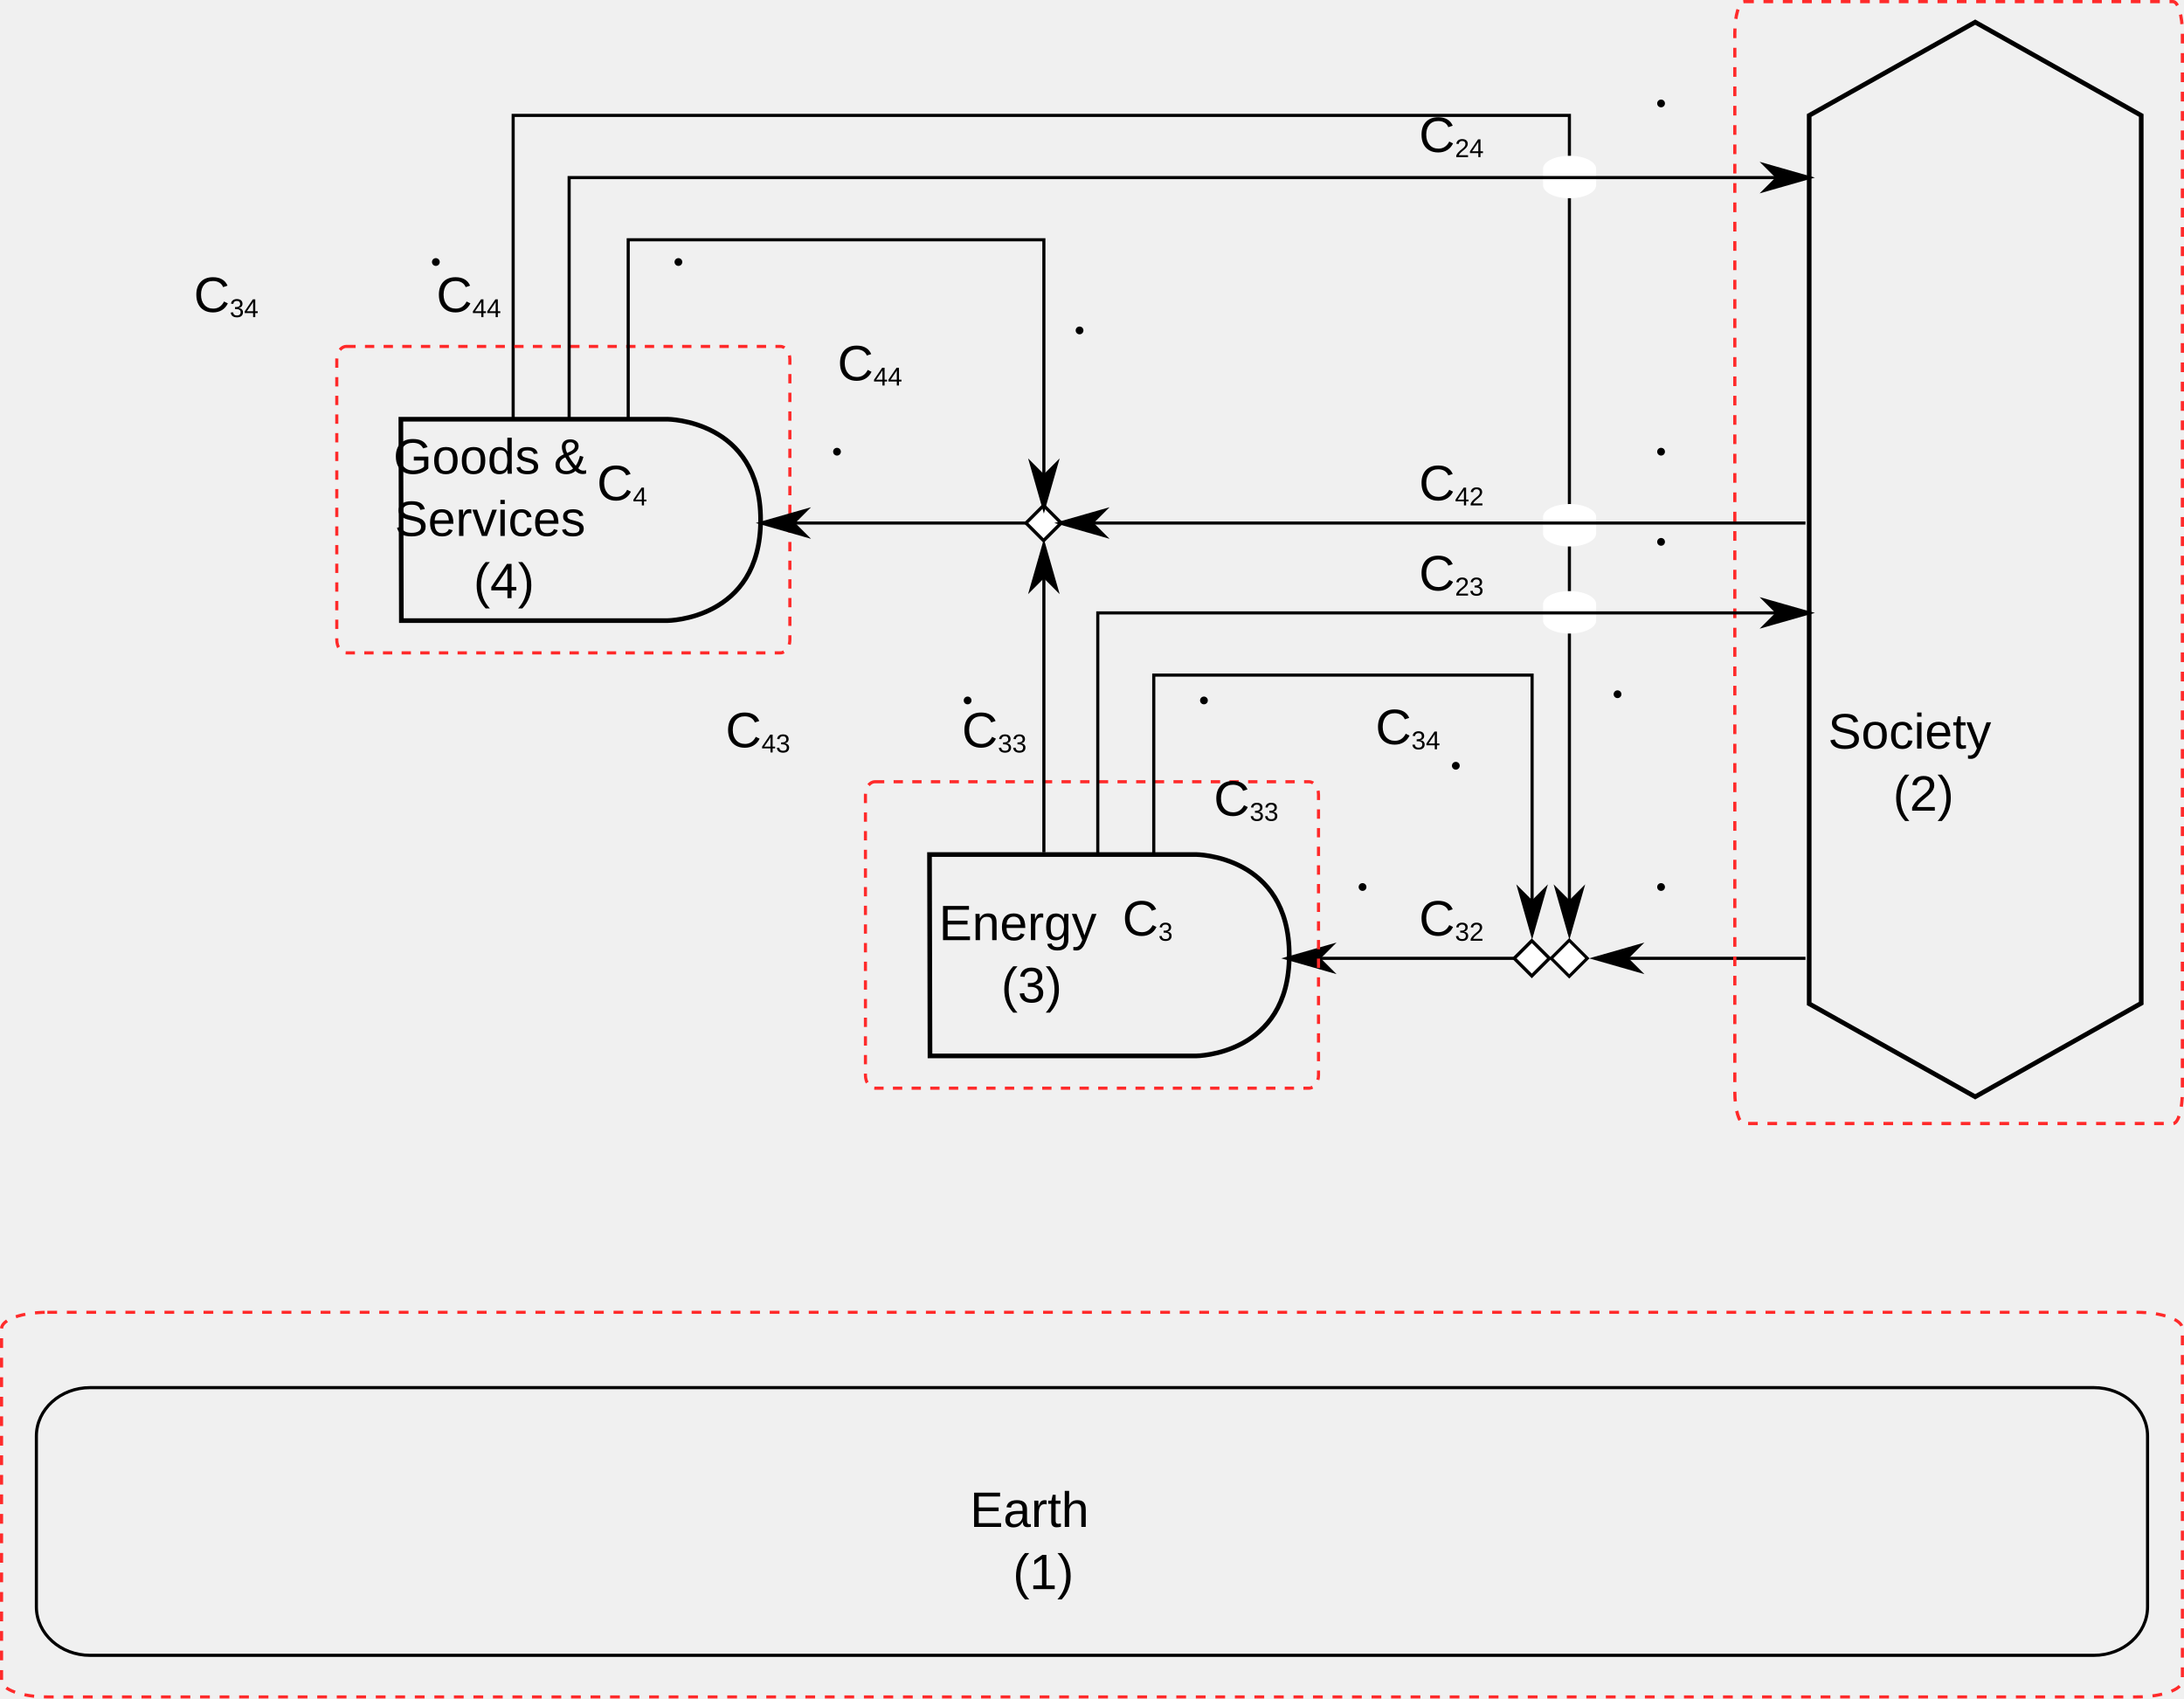
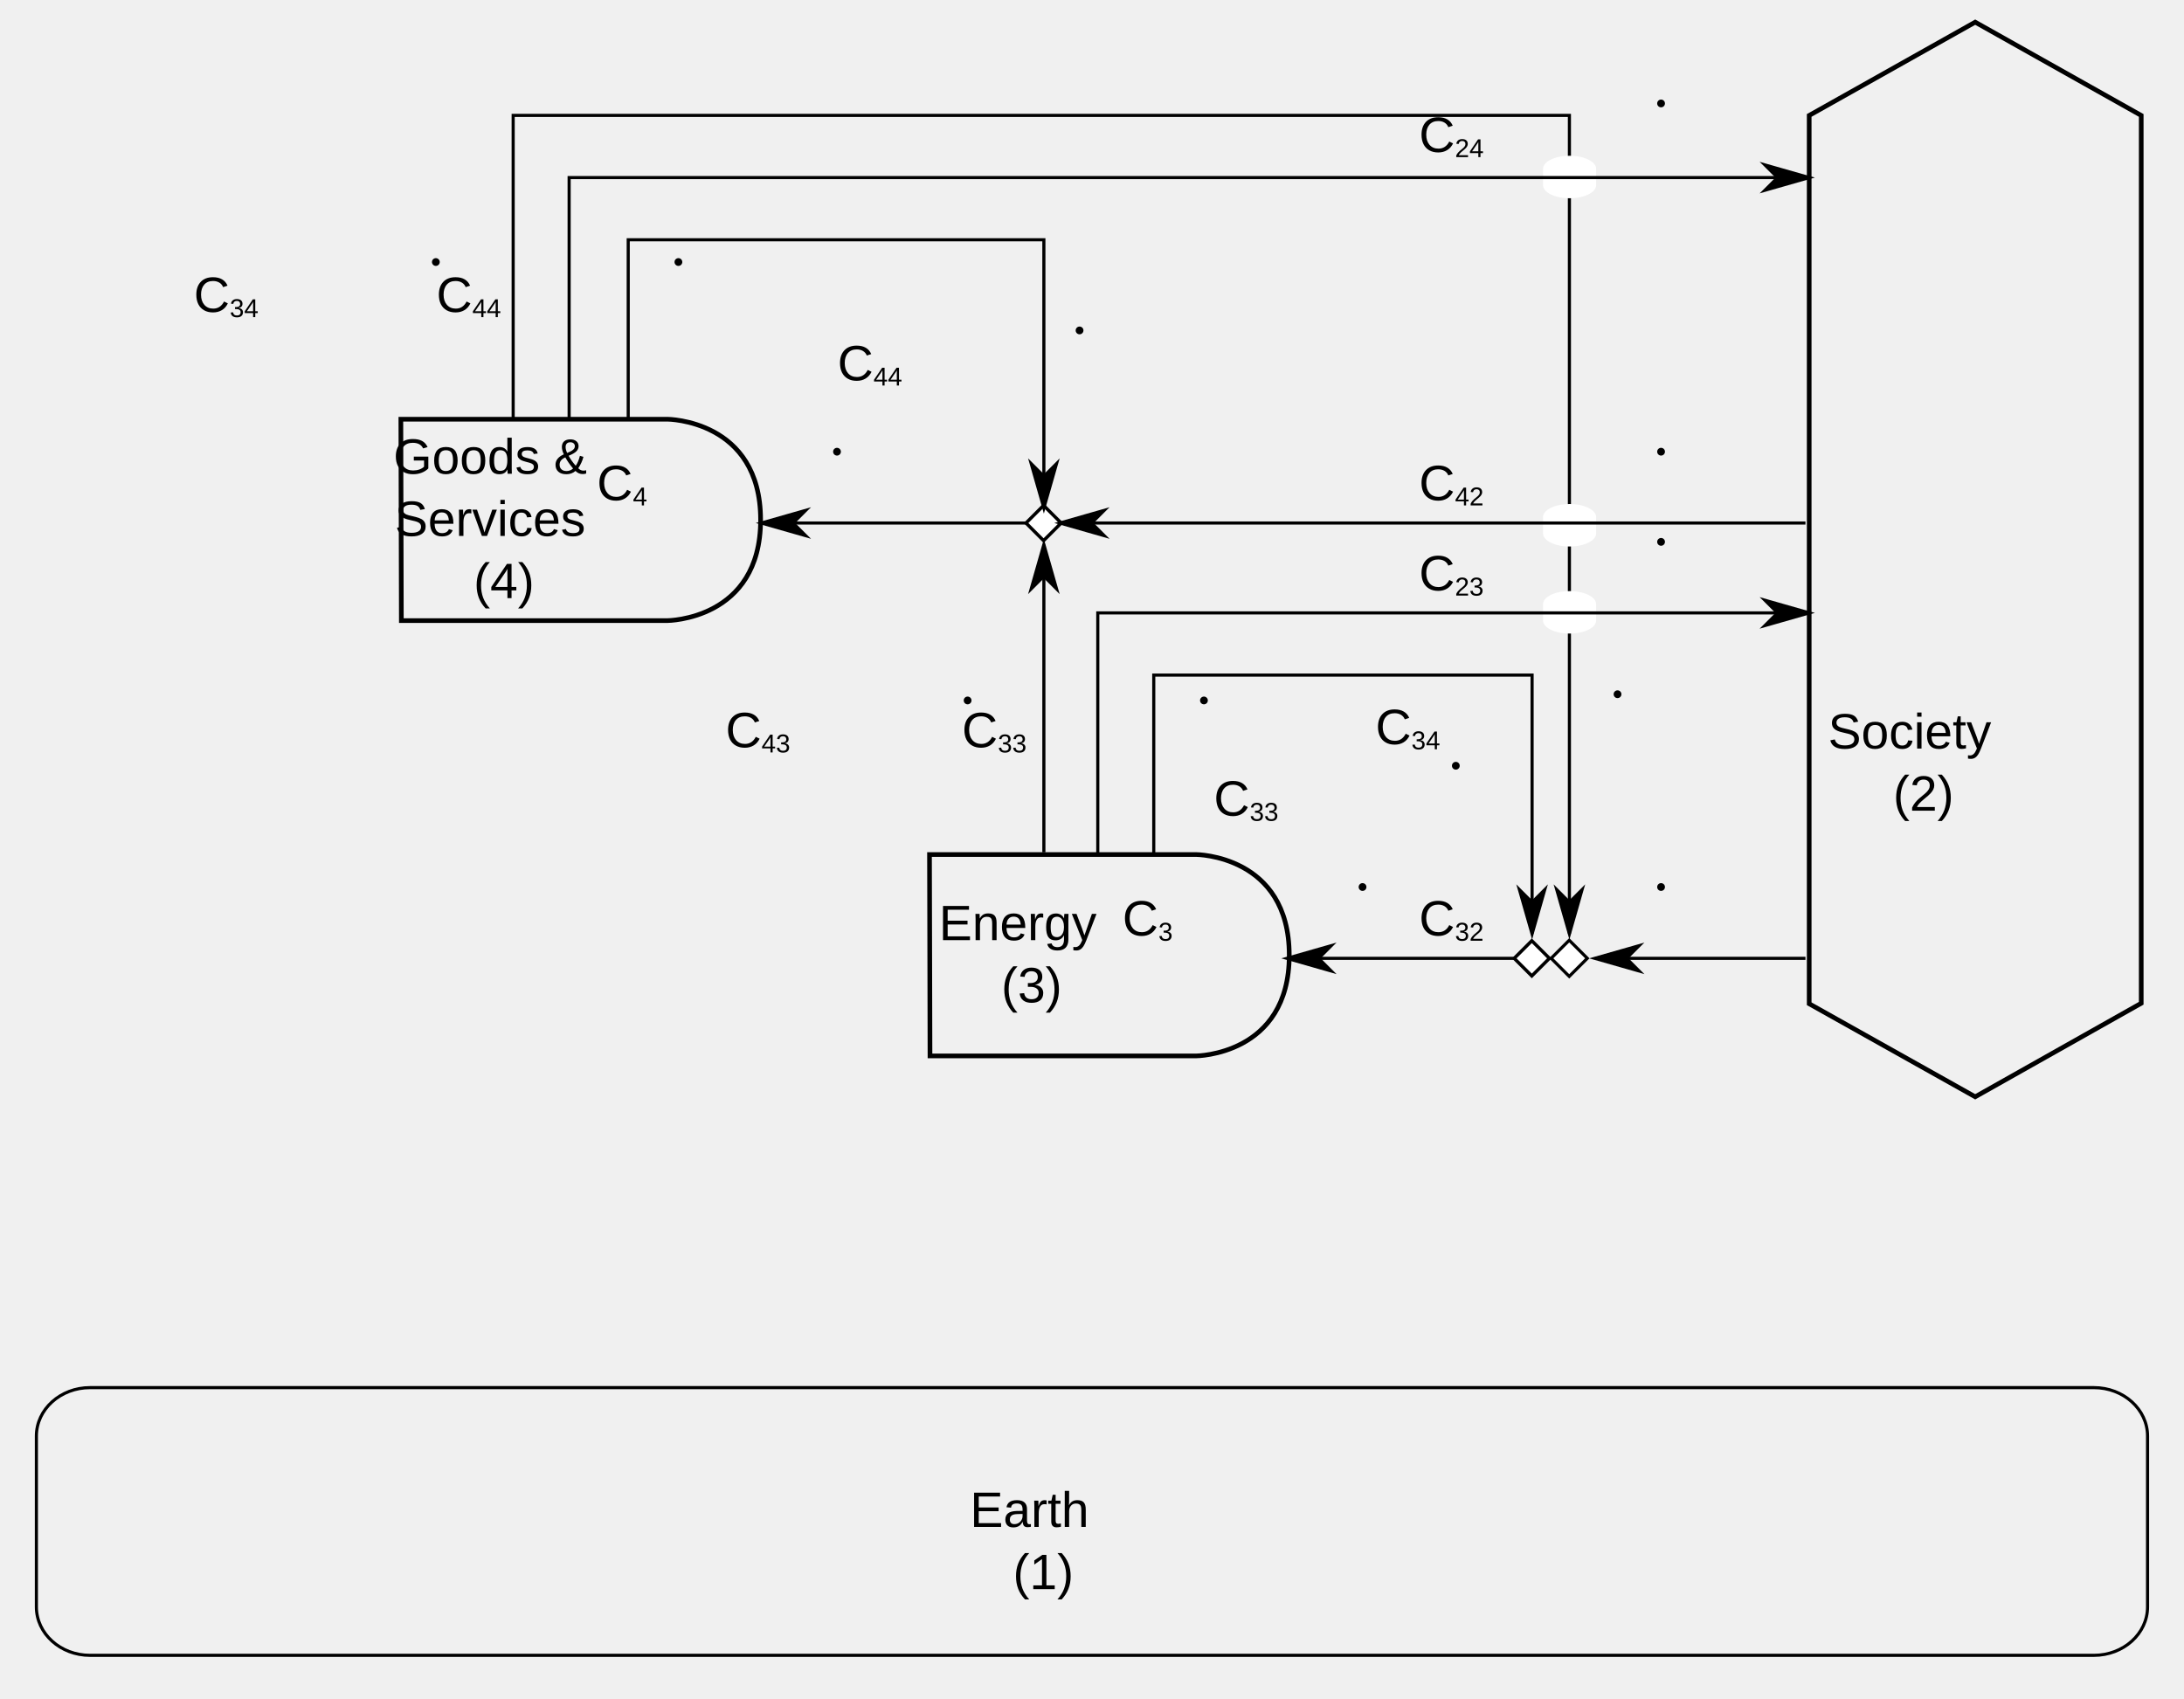
<svg xmlns="http://www.w3.org/2000/svg" version="1.1" width="1404.65" height="1092.478" id="svg2" xml:space="preserve">
  <defs id="defs6">
    <marker orient="auto" refY="0" refX="0" id="Arrow1Lstart" style="overflow:visible">
      <path id="path4143" d="M 0,0 5,-5 -12.5,0 5,5 0,0 z" style="fill-rule:evenodd;stroke:#000000;stroke-width:1pt;marker-start:none" transform="matrix(0.8,0,0,0.8,10,0)" />
    </marker>
    <marker orient="auto" refY="0" refX="0" id="Arrow1Lend" style="overflow:visible">
      <path id="path4132" d="M 0,0 5,-5 -12.5,0 5,5 0,0 z" style="fill-rule:evenodd;stroke:#000000;stroke-width:1pt;marker-start:none" transform="matrix(-0.8,0,0,-0.8,-10,0)" />
    </marker>
    <marker style="overflow:visible" id="InfiniteLineStart" refX="0" refY="0" orient="auto">
      <g id="g4065" transform="translate(-13,0)">
        <circle d="M 3.8,0 C 3.8,0.442 3.442,0.8 3,0.8 2.558,0.8 2.2,0.442 2.2,0 c 0,-0.442 0.358,-0.8 0.8,-0.8 0.442,0 0.8,0.358 0.8,0.8 z" id="circle4067" r="0.8" cy="0" cx="3" />
        <circle d="M 7.3,0 C 7.3,0.442 6.942,0.8 6.5,0.8 6.058,0.8 5.7,0.442 5.7,0 c 0,-0.442 0.358,-0.8 0.8,-0.8 0.442,0 0.8,0.358 0.8,0.8 z" id="circle4069" r="0.8" cy="0" cx="6.5" />
        <circle d="M 10.8,0 C 10.8,0.442 10.442,0.8 10,0.8 9.558,0.8 9.2,0.442 9.2,0 c 0,-0.442 0.358,-0.8 0.8,-0.8 0.442,0 0.8,0.358 0.8,0.8 z" id="circle4071" r="0.8" cy="0" cx="10" />
      </g>
    </marker>
    <marker orient="auto" refY="0" refX="0" id="InfiniteLineStart-3" style="overflow:visible">
      <g transform="translate(-13,0)" id="g4065-9">
        <circle cx="3" cy="0" r="0.8" id="circle4067-9" d="M 3.8,0 C 3.8,0.442 3.442,0.8 3,0.8 2.558,0.8 2.2,0.442 2.2,0 c 0,-0.442 0.358,-0.8 0.8,-0.8 0.442,0 0.8,0.358 0.8,0.8 z" />
        <circle cx="6.5" cy="0" r="0.8" id="circle4069-7" d="M 7.3,0 C 7.3,0.442 6.942,0.8 6.5,0.8 6.058,0.8 5.7,0.442 5.7,0 c 0,-0.442 0.358,-0.8 0.8,-0.8 0.442,0 0.8,0.358 0.8,0.8 z" />
        <circle cx="10" cy="0" r="0.8" id="circle4071-0" d="M 10.8,0 C 10.8,0.442 10.442,0.8 10,0.8 9.558,0.8 9.2,0.442 9.2,0 c 0,-0.442 0.358,-0.8 0.8,-0.8 0.442,0 0.8,0.358 0.8,0.8 z" />
      </g>
    </marker>
    <marker style="overflow:visible" id="Arrow1Lend-0" refX="0" refY="0" orient="auto">
      <path transform="matrix(-0.8,0,0,-0.8,-10,0)" style="fill-rule:evenodd;stroke:#000000;stroke-width:1pt;marker-start:none" d="M 0,0 5,-5 -12.5,0 5,5 0,0 z" id="path4132-2" />
    </marker>
    <marker style="overflow:visible" id="Arrow1Lstart-7" refX="0" refY="0" orient="auto">
      <path transform="matrix(0.8,0,0,0.8,10,0)" style="fill-rule:evenodd;stroke:#000000;stroke-width:1pt;marker-start:none" d="M 0,0 5,-5 -12.5,0 5,5 0,0 z" id="path4143-9" />
    </marker>
    <marker style="overflow:visible" id="EmptyDiamondL" refX="0" refY="0" orient="auto">
      <path transform="scale(0.8,0.8)" style="fill:#ffffff;fill-rule:evenodd;stroke:#000000;stroke-width:1pt;marker-start:none" d="M 0,-7.071 -7.071,0 0,7.071 7.071,0 0,-7.071 z" id="path4169" />
    </marker>
    <marker orient="auto" refY="0" refX="0" id="InfiniteLineStart-0" style="overflow:visible">
      <g transform="translate(-13,0)" id="g4065-5">
        <circle cx="3" cy="0" r="0.8" id="circle4067-6" d="M 3.8,0 C 3.8,0.442 3.442,0.8 3,0.8 2.558,0.8 2.2,0.442 2.2,0 c 0,-0.442 0.358,-0.8 0.8,-0.8 0.442,0 0.8,0.358 0.8,0.8 z" />
        <circle cx="6.5" cy="0" r="0.8" id="circle4069-78" d="M 7.3,0 C 7.3,0.442 6.942,0.8 6.5,0.8 6.058,0.8 5.7,0.442 5.7,0 c 0,-0.442 0.358,-0.8 0.8,-0.8 0.442,0 0.8,0.358 0.8,0.8 z" />
        <circle cx="10" cy="0" r="0.8" id="circle4071-06" d="M 10.8,0 C 10.8,0.442 10.442,0.8 10,0.8 9.558,0.8 9.2,0.442 9.2,0 c 0,-0.442 0.358,-0.8 0.8,-0.8 0.442,0 0.8,0.358 0.8,0.8 z" />
      </g>
    </marker>
    <marker style="overflow:visible" id="Arrow1Lend-7" refX="0" refY="0" orient="auto">
      <path transform="matrix(-0.8,0,0,-0.8,-10,0)" style="fill-rule:evenodd;stroke:#000000;stroke-width:1pt;marker-start:none" d="M 0,0 5,-5 -12.5,0 5,5 0,0 z" id="path4132-0" />
    </marker>
    <marker style="overflow:visible" id="Arrow1Lstart-0" refX="0" refY="0" orient="auto">
      <path transform="matrix(0.8,0,0,0.8,10,0)" style="fill-rule:evenodd;stroke:#000000;stroke-width:1pt;marker-start:none" d="M 0,0 5,-5 -12.5,0 5,5 0,0 z" id="path4143-5" />
    </marker>
  </defs>
  <g transform="matrix(1.25,0,0,-1.25,777.0024,590.3609)" id="g10">
    <g id="g12">
      <path d="m 199.157,-20.841 108.194,0" id="path6395" style="fill:none;stroke:#000000;stroke-width:1.6;stroke-linecap:butt;stroke-linejoin:miter;stroke-miterlimit:4;stroke-opacity:1;stroke-dasharray:none;marker-start:url(#Arrow1Lstart-0);marker-end:none" />
      <path id="path3299" d="m 185.895,-8.101 0,421.01 -543.462,0 0,-155.544" style="fill:none;stroke:#000000;stroke-width:1.6;stroke-linecap:butt;stroke-linejoin:miter;stroke-opacity:1;marker-start:url(#Arrow1Lstart-0);marker-end:none" />
      <rect style="fill:#ffffff;fill-opacity:1;stroke:none" id="rect4186" width="27.317" height="21.853" x="172.334" y="-392.129" transform="scale(1,-1)" rx="18.837" ry="6.713" />
      <rect ry="6.713" rx="18.837" transform="scale(1,-1)" y="-168.129" x="172.334" height="21.853" width="27.317" id="rect4184" style="fill:#ffffff;fill-opacity:1;stroke:none" />
      <rect style="fill:none;stroke:#000000;stroke-width:1.6;stroke-linecap:butt;stroke-linejoin:miter;stroke-miterlimit:4;stroke-opacity:1;stroke-dasharray:none;stroke-dashoffset:0" id="rect4109" width="137.754" height="1086.244" x="241.74" y="-483.366" transform="matrix(0,-1,-1,0,0,0)" rx="24.934" ry="27.614" />
      <text transform="scale(1,-1)" id="text4115" y="313.416" x="-59.893" style="font-size:25.6px;font-style:normal;font-variant:normal;font-weight:normal;font-stretch:normal;text-align:center;line-height:125%;letter-spacing:0px;word-spacing:0px;text-anchor:middle;fill:#000000;fill-opacity:1;stroke:none;font-family:Arial;-inkscape-font-specification:Arial" xml:space="preserve">
        <tspan y="313.416" x="-59.893" id="tspan4117">Earth</tspan>
        <tspan y="345.416" x="-59.893" id="tspan4119">(1)</tspan>
      </text>
-       <rect style="fill:none;stroke:#ff2a2a;stroke-width:1.658;stroke-miterlimit:4;stroke-opacity:1;stroke-dasharray:4.974, 4.974;stroke-dashoffset:0" id="rect3037" transform="scale(1,-1)" y="-471.46" x="271.001" ry="16.312" rx="4.804" height="577.302" width="230.288" />
      <text xml:space="preserve" style="font-size:25.6px;font-style:normal;font-variant:normal;font-weight:normal;font-stretch:normal;text-align:center;line-height:125%;letter-spacing:0px;word-spacing:0px;text-anchor:middle;fill:#000000;fill-opacity:1;stroke:none;font-family:Arial;-inkscape-font-specification:Arial" x="392.962" y="-87.124" id="text3119" transform="scale(1,-1)">
        <tspan id="tspan3123" x="392.962" y="-87.124">Society</tspan>
        <tspan id="tspan3125" x="392.962" y="-55.124">(2)</tspan>
      </text>
      <path d="m 309.271,-44.212 0,457.1 85.42,48 85.417,-48 0,-456.847 -85.417,-48.125 z" id="path4124" style="fill:none;stroke:#000000;stroke-width:2.4;stroke-linecap:butt;stroke-linejoin:miter;stroke-miterlimit:4;stroke-opacity:1;stroke-dasharray:none" />
-       <rect width="1122.091" height="197.921" rx="23.546" ry="8.392" x="-620.802" y="202.973" transform="scale(1,-1)" id="rect4745" style="fill:none;stroke:#ff2a2a;stroke-width:1.6;stroke-miterlimit:4;stroke-opacity:1;stroke-dasharray:5.023, 5.023;stroke-dashoffset:0" />
      <text xml:space="preserve" style="font-size:40px;font-style:normal;font-weight:normal;line-height:125%;letter-spacing:0px;word-spacing:0px;fill:#000000;fill-opacity:1;stroke:none;font-family:Sans" x="1491.808" y="664.912" id="text3105" transform="matrix(0.8,0,0,-0.8,-637.6017,333.1218)">
        <tspan id="tspan3107" x="1491.808" y="664.912" />
      </text>
      <g id="g10-3" transform="translate(1225.022,-64.78471)">
        <g id="g12-9">
          <text transform="matrix(0.8,0,0,-0.8,-637.6017,333.1218)" id="text3105-3" y="664.912" x="1491.808" style="font-size:40px;font-style:normal;font-weight:normal;line-height:125%;letter-spacing:0px;word-spacing:0px;fill:#000000;fill-opacity:1;stroke:none;font-family:Sans" xml:space="preserve">
            <tspan y="664.912" x="1491.808" id="tspan3107-8" />
          </text>
        </g>
      </g>
      <path style="fill:none;stroke:#000000;stroke-width:1.6;stroke-linecap:butt;stroke-linejoin:miter;stroke-miterlimit:4;stroke-opacity:1;stroke-dasharray:none;marker-start:url(#Arrow1Lstart-0);marker-end:url(#EmptyDiamondL)" id="path24" d="m 40.757,-20.841 125.794,0" />
      <g id="g5963" transform="translate(-21.79792,11.2)">
        <g id="g5970">
          <path style="fill:none;stroke:#000000;stroke-width:2.4;stroke-linecap:butt;stroke-linejoin:miter;stroke-miterlimit:4;stroke-opacity:1;stroke-dasharray:none" id="path14" d="m -121.554,21.379 137.1,0 c 0,0 48,-0.209 48,-51.82 -2.6e-4,-51.611 -48,-51.817 -48,-51.817 l -136.847,0 z" />
-           <rect style="fill:none;stroke:#ff2a2a;stroke-width:1.6;stroke-miterlimit:4;stroke-opacity:1;stroke-dasharray:4.8, 4.8;stroke-dashoffset:0" id="rect3056" transform="scale(1,-1)" y="-58.824" x="-154.519" ry="6.686" rx="4.892" height="157.679" width="233.122" />
          <text transform="scale(1,-1)" id="text3085" y="22.689" x="-29.904" style="font-size:25.6px;font-style:normal;font-variant:normal;font-weight:normal;font-stretch:normal;text-align:center;line-height:125%;letter-spacing:0px;word-spacing:0px;text-anchor:middle;fill:#000000;fill-opacity:1;stroke:none;font-family:Arial;-inkscape-font-specification:Arial" xml:space="preserve">
            <tspan y="22.689" x="-29.904" id="tspan3089">Energy</tspan>
            <tspan id="tspan3115" y="54.689" x="-29.904">(3)</tspan>
          </text>
        </g>
      </g>
      <path id="path4774" d="m 166.695,-8.101 0,133.01 -194.662,0 0,-91.544" style="fill:none;stroke:#000000;stroke-width:1.6;stroke-linecap:butt;stroke-linejoin:miter;stroke-opacity:1;marker-start:url(#Arrow1Lstart-0);marker-end:none" />
      <text transform="scale(1,-1)" id="text4981" y="9.113" x="95.607" style="font-size:25.6px;font-style:normal;font-variant:normal;font-weight:normal;font-stretch:normal;text-align:end;line-height:125%;letter-spacing:0px;word-spacing:0px;text-anchor:end;fill:#000000;fill-opacity:1;stroke:none;font-family:Arial;-inkscape-font-specification:Arial" xml:space="preserve">
        <tspan y="9.113" x="95.607" id="tspan4983">C<tspan id="tspan4985" style="font-size:52%;baseline-shift:sub">3</tspan>
        </tspan>
      </text>
      <text xml:space="preserve" style="font-size:25.6px;font-style:normal;font-variant:normal;font-weight:normal;font-stretch:normal;text-align:end;line-height:125%;letter-spacing:0px;word-spacing:0px;text-anchor:end;fill:#000000;fill-opacity:1;stroke:none;font-family:Arial;-inkscape-font-specification:Arial" x="150.007" y="-52.572" id="text4993" transform="scale(1,-1)">
        <tspan id="tspan4995" x="150.007" y="-52.572">C<tspan style="font-size:52%;baseline-shift:sub" id="tspan4997">33</tspan>
        </tspan>
      </text>
      <text transform="scale(1,-1)" id="text5029" y="-87.772" x="20.407" style="font-size:25.6px;font-style:normal;font-variant:normal;font-weight:normal;font-stretch:normal;text-align:end;line-height:125%;letter-spacing:0px;word-spacing:0px;text-anchor:end;fill:#000000;fill-opacity:1;stroke:none;font-family:Arial;-inkscape-font-specification:Arial" xml:space="preserve">
        <tspan y="-87.772" x="20.407" id="tspan5031">C<tspan id="tspan5033" style="font-size:52%;baseline-shift:sub">33</tspan>
        </tspan>
      </text>
      <path transform="matrix(0.07404241,0,0,-0.1031305,11.34359,137.6853)" d="m -155.143,250.419 c 0,10.71 -12.093,19.393 -27.012,19.393 -14.918,0 -27.012,-8.682 -27.012,-19.393 0,-10.71 12.093,-19.393 27.012,-19.393 14.918,0 27.012,8.682 27.012,19.393 z" id="path3105" style="fill:#000000;fill-opacity:1;stroke:none" />
      <path transform="matrix(0.07404241,0,0,-0.1031305,92.9436,41.6853)" d="m -155.143,250.419 c 0,10.71 -12.093,19.393 -27.012,19.393 -14.918,0 -27.012,-8.682 -27.012,-19.393 0,-10.71 12.093,-19.393 27.012,-19.393 14.918,0 27.012,8.682 27.012,19.393 z" id="path3125" style="fill:#000000;fill-opacity:1;stroke:none" />
      <path style="fill:#000000;fill-opacity:1;stroke:none" id="path3132" d="m -155.143,250.419 c 0,10.71 -12.093,19.393 -27.012,19.393 -14.918,0 -27.012,-8.682 -27.012,-19.393 0,-10.71 12.093,-19.393 27.012,-19.393 14.918,0 27.012,8.682 27.012,19.393 z" transform="matrix(0.07404241,0,0,-0.1031305,140.9436,104.0853)" />
      <text xml:space="preserve" style="font-size:25.6px;font-style:normal;font-variant:normal;font-weight:normal;font-stretch:normal;text-align:end;line-height:125%;letter-spacing:0px;word-spacing:0px;text-anchor:end;fill:#000000;fill-opacity:1;stroke:none;font-family:Arial;-inkscape-font-specification:Arial" x="255.607" y="9.113" id="text6397" transform="scale(1,-1)">
        <tspan id="tspan6399" x="255.607" y="9.113">C<tspan style="font-size:52%;baseline-shift:sub" id="tspan6401">32</tspan>
        </tspan>
      </text>
      <path style="fill:#000000;fill-opacity:1;stroke:none" id="path6403" d="m -155.143,250.419 c 0,10.71 -12.093,19.393 -27.012,19.393 -14.918,0 -27.012,-8.682 -27.012,-19.393 0,-10.71 12.093,-19.393 27.012,-19.393 14.918,0 27.012,8.682 27.012,19.393 z" transform="matrix(0.07404241,0,0,-0.1031305,246.5436,41.6853)" />
      <g transform="translate(-293.7979,235.2)" id="g3184">
        <g id="g3186">
          <path d="m -121.554,21.379 137.1,0 c 0,0 48,-0.209 48,-51.82 -2.6e-4,-51.611 -48,-51.817 -48,-51.817 l -136.847,0 z" id="path3188" style="fill:none;stroke:#000000;stroke-width:2.4;stroke-linecap:butt;stroke-linejoin:miter;stroke-miterlimit:4;stroke-opacity:1;stroke-dasharray:none" />
-           <rect width="233.122" height="157.679" rx="4.892" ry="6.686" x="-154.519" y="-58.824" transform="scale(1,-1)" id="rect3190" style="fill:none;stroke:#ff2a2a;stroke-width:1.6;stroke-miterlimit:4;stroke-opacity:1;stroke-dasharray:4.8, 4.8;stroke-dashoffset:0" />
          <text xml:space="preserve" style="font-size:25.6px;font-style:normal;font-variant:normal;font-weight:normal;font-stretch:normal;text-align:center;line-height:125%;letter-spacing:0px;word-spacing:0px;text-anchor:middle;fill:#000000;fill-opacity:1;stroke:none;font-family:Arial;-inkscape-font-specification:Arial" x="-29.379" y="6.689" id="text3192" transform="scale(1,-1)">
            <tspan id="tspan3194" x="-29.379" y="6.689">Goods &amp;</tspan>
            <tspan x="-29.379" y="38.689" id="tspan3234">Services</tspan>
            <tspan x="-29.379" y="70.689" id="tspan3196">(4)</tspan>
          </text>
        </g>
      </g>
      <text transform="scale(1,-1)" id="text3226" y="-214.887" x="255.607" style="font-size:25.6px;font-style:normal;font-variant:normal;font-weight:normal;font-stretch:normal;text-align:end;line-height:125%;letter-spacing:0px;word-spacing:0px;text-anchor:end;fill:#000000;fill-opacity:1;stroke:none;font-family:Arial;-inkscape-font-specification:Arial" xml:space="preserve">
        <tspan y="-214.887" x="255.607" id="tspan3228">C<tspan id="tspan3230" style="font-size:52%;baseline-shift:sub">42</tspan>
        </tspan>
      </text>
      <path transform="matrix(0.07404241,0,0,-0.1031305,246.5436,265.6853)" d="m -155.143,250.419 c 0,10.71 -12.093,19.393 -27.012,19.393 -14.918,0 -27.012,-8.682 -27.012,-19.393 0,-10.71 12.093,-19.393 27.012,-19.393 14.918,0 27.012,8.682 27.012,19.393 z" id="path3232" style="fill:#000000;fill-opacity:1;stroke:none" />
      <path d="m -229.643,203.159 144.994,0" id="path3236" style="fill:none;stroke:#000000;stroke-width:1.6;stroke-linecap:butt;stroke-linejoin:miter;stroke-miterlimit:4;stroke-opacity:1;stroke-dasharray:none;marker-start:url(#Arrow1Lstart-0);marker-end:url(#EmptyDiamondL)" />
      <path style="fill:none;stroke:#000000;stroke-width:1.6;stroke-linecap:butt;stroke-linejoin:miter;stroke-opacity:1;marker-start:url(#Arrow1Lstart-0);marker-end:none" d="m -84.505,211.099 0,137.81 -213.862,0 0,-91.544" id="path3238" />
      <text xml:space="preserve" style="font-size:25.6px;font-style:normal;font-variant:normal;font-weight:normal;font-stretch:normal;text-align:end;line-height:125%;letter-spacing:0px;word-spacing:0px;text-anchor:end;fill:#000000;fill-opacity:1;stroke:none;font-family:Arial;-inkscape-font-specification:Arial" x="-174.793" y="-214.887" id="text3240" transform="scale(1,-1)">
        <tspan id="tspan3242" x="-174.793" y="-214.887">C<tspan style="font-size:52%;baseline-shift:sub" id="tspan3244">4</tspan>
        </tspan>
      </text>
      <text transform="scale(1,-1)" id="text3246" y="-276.572" x="-43.593" style="font-size:25.6px;font-style:normal;font-variant:normal;font-weight:normal;font-stretch:normal;text-align:end;line-height:125%;letter-spacing:0px;word-spacing:0px;text-anchor:end;fill:#000000;fill-opacity:1;stroke:none;font-family:Arial;-inkscape-font-specification:Arial" xml:space="preserve">
        <tspan y="-276.572" x="-43.593" id="tspan3248">C<tspan id="tspan3250" style="font-size:52%;baseline-shift:sub">44</tspan>
        </tspan>
      </text>
      <text xml:space="preserve" style="font-size:25.6px;font-style:normal;font-variant:normal;font-weight:normal;font-stretch:normal;text-align:end;line-height:125%;letter-spacing:0px;word-spacing:0px;text-anchor:end;fill:#000000;fill-opacity:1;stroke:none;font-family:Arial;-inkscape-font-specification:Arial" x="-249.993" y="-311.772" id="text3252" transform="scale(1,-1)">
        <tspan id="tspan3254" x="-249.993" y="-311.772">C<tspan style="font-size:52%;baseline-shift:sub" id="tspan3256">44</tspan>
        </tspan>
      </text>
      <path style="fill:#000000;fill-opacity:1;stroke:none" id="path3258" d="m -155.143,250.419 c 0,10.71 -12.093,19.393 -27.012,19.393 -14.918,0 -27.012,-8.682 -27.012,-19.393 0,-10.71 12.093,-19.393 27.012,-19.393 14.918,0 27.012,8.682 27.012,19.393 z" transform="matrix(0.07404241,0,0,-0.1031305,-259.0564,363.2853)" />
      <path style="fill:#000000;fill-opacity:1;stroke:none" id="path3260" d="m -155.143,250.419 c 0,10.71 -12.093,19.393 -27.012,19.393 -14.918,0 -27.012,-8.682 -27.012,-19.393 0,-10.71 12.093,-19.393 27.012,-19.393 14.918,0 27.012,8.682 27.012,19.393 z" transform="matrix(0.07404241,0,0,-0.1031305,-177.4564,265.6853)" />
-       <path transform="matrix(0.07404241,0,0,-0.1031305,-52.6564,328.0853)" d="m -155.143,250.419 a 27.012,19.393 0 1 1 -54.023,0 27.012,19.393 0 1 1 54.023,0 z" id="path3262" style="fill:#000000;fill-opacity:1;stroke:none" />
+       <path transform="matrix(0.07404241,0,0,-0.1031305,-52.6564,328.0853)" d="m -155.143,250.419 c 0,10.71 -12.093,19.393 -27.012,19.393 -14.918,0 -27.012,-8.682 -27.012,-19.393 0,-10.71 12.093,-19.393 27.012,-19.393 14.918,0 27.012,8.682 27.012,19.393 z" id="path3262" style="fill:#000000;fill-opacity:1;stroke:none" />
      <text xml:space="preserve" style="font-size:25.6px;font-style:normal;font-variant:normal;font-weight:normal;font-stretch:normal;text-align:end;line-height:125%;letter-spacing:0px;word-spacing:0px;text-anchor:end;fill:#000000;fill-opacity:1;stroke:none;font-family:Arial;-inkscape-font-specification:Arial" x="-101.193" y="-87.772" id="text3291" transform="scale(1,-1)">
        <tspan id="tspan3293" x="-101.193" y="-87.772">C<tspan style="font-size:52%;baseline-shift:sub" id="tspan3295">43</tspan>
        </tspan>
      </text>
      <path style="fill:#000000;fill-opacity:1;stroke:none" id="path3297" d="m -155.143,250.419 c 0,10.71 -12.093,19.393 -27.012,19.393 -14.918,0 -27.012,-8.682 -27.012,-19.393 0,-10.71 12.093,-19.393 27.012,-19.393 14.918,0 27.012,8.682 27.012,19.393 z" transform="matrix(0.07404241,0,0,-0.1031305,-110.2564,137.6853)" />
      <rect style="fill:#ffffff;fill-opacity:1;stroke:none" id="rect3317" width="27.317" height="21.853" x="172.334" y="-212.929" transform="scale(1,-1)" rx="18.837" ry="6.713" />
      <path style="fill:none;stroke:#000000;stroke-width:1.6;stroke-linecap:butt;stroke-linejoin:miter;stroke-miterlimit:4;stroke-opacity:1;stroke-dasharray:none;marker-start:url(#Arrow1Lstart-0);marker-end:none" id="path3224" d="m -76.043,203.159 383.394,0" />
      <path id="path3264" d="m -84.505,191.899 0,-158.19" style="fill:none;stroke:#000000;stroke-width:1.6;stroke-linecap:butt;stroke-linejoin:miter;stroke-opacity:1;marker-start:url(#Arrow1Lstart-0);marker-end:none" />
      <text transform="scale(1,-1)" id="text3319" y="-311.772" x="-374.793" style="font-size:25.6px;font-style:normal;font-variant:normal;font-weight:normal;font-stretch:normal;text-align:end;line-height:125%;letter-spacing:0px;word-spacing:0px;text-anchor:end;fill:#000000;fill-opacity:1;stroke:none;font-family:Arial;-inkscape-font-specification:Arial" xml:space="preserve">
        <tspan y="-311.772" x="-374.793" id="tspan3321">C<tspan id="tspan3323" style="font-size:52%;baseline-shift:sub">34</tspan>
        </tspan>
      </text>
      <path transform="matrix(0.07404241,0,0,-0.1031305,-383.8564,363.2853)" d="m -155.143,250.419 c 0,10.71 -12.093,19.393 -27.012,19.393 -14.918,0 -27.012,-8.682 -27.012,-19.393 0,-10.71 12.093,-19.393 27.012,-19.393 14.918,0 27.012,8.682 27.012,19.393 z" id="path3325" style="fill:#000000;fill-opacity:1;stroke:none" />
      <text xml:space="preserve" style="font-size:25.6px;font-style:normal;font-variant:normal;font-weight:normal;font-stretch:normal;text-align:end;line-height:125%;letter-spacing:0px;word-spacing:0px;text-anchor:end;fill:#000000;fill-opacity:1;stroke:none;font-family:Arial;-inkscape-font-specification:Arial" x="233.207" y="-89.372" id="text3327" transform="scale(1,-1)">
        <tspan id="tspan3329" x="233.207" y="-89.372">C<tspan style="font-size:52%;baseline-shift:sub" id="tspan3331">34</tspan>
        </tspan>
      </text>
      <path style="fill:#000000;fill-opacity:1;stroke:none" id="path3333" d="m -155.143,250.419 c 0,10.71 -12.093,19.393 -27.012,19.393 -14.918,0 -27.012,-8.682 -27.012,-19.393 0,-10.71 12.093,-19.393 27.012,-19.393 14.918,0 27.012,8.682 27.012,19.393 z" transform="matrix(0.07404241,0,0,-0.1031305,224.1436,140.8853)" />
      <path id="path3097" d="m 309.095,380.909 -637.862,0 0,-123.544" style="fill:none;stroke:#000000;stroke-width:1.6;stroke-linecap:butt;stroke-linejoin:miter;stroke-opacity:1;marker-start:url(#Arrow1Lstart-0);marker-end:none" />
      <path style="fill:none;stroke:#000000;stroke-width:1.6;stroke-linecap:butt;stroke-linejoin:miter;stroke-opacity:1;marker-start:url(#Arrow1Lstart-0);marker-end:none" d="m 309.095,156.909 -365.862,0 0,-123.544" id="path4182" />
      <text xml:space="preserve" style="font-size:25.6px;font-style:normal;font-variant:normal;font-weight:normal;font-stretch:normal;text-align:end;line-height:125%;letter-spacing:0px;word-spacing:0px;text-anchor:end;fill:#000000;fill-opacity:1;stroke:none;font-family:Arial;-inkscape-font-specification:Arial" x="255.607" y="-394.087" id="text4188" transform="scale(1,-1)">
        <tspan id="tspan4190" x="255.607" y="-394.087">C<tspan style="font-size:52%;baseline-shift:sub" id="tspan4192">24</tspan>
        </tspan>
      </text>
      <path style="fill:#000000;fill-opacity:1;stroke:none" id="path4194" d="m -155.143,250.419 c 0,10.71 -12.093,19.393 -27.012,19.393 -14.918,0 -27.012,-8.682 -27.012,-19.393 0,-10.71 12.093,-19.393 27.012,-19.393 14.918,0 27.012,8.682 27.012,19.393 z" transform="matrix(0.07404241,0,0,-0.1031305,246.5436,444.8853)" />
      <text transform="scale(1,-1)" id="text4196" y="-168.487" x="255.607" style="font-size:25.6px;font-style:normal;font-variant:normal;font-weight:normal;font-stretch:normal;text-align:end;line-height:125%;letter-spacing:0px;word-spacing:0px;text-anchor:end;fill:#000000;fill-opacity:1;stroke:none;font-family:Arial;-inkscape-font-specification:Arial" xml:space="preserve">
        <tspan y="-168.487" x="255.607" id="tspan4198">C<tspan id="tspan4200" style="font-size:52%;baseline-shift:sub">23</tspan>
        </tspan>
      </text>
      <path transform="matrix(0.07404241,0,0,-0.1031305,246.5436,219.2853)" d="m -155.143,250.419 c 0,10.71 -12.093,19.393 -27.012,19.393 -14.918,0 -27.012,-8.682 -27.012,-19.393 0,-10.71 12.093,-19.393 27.012,-19.393 14.918,0 27.012,8.682 27.012,19.393 z" id="path4202" style="fill:#000000;fill-opacity:1;stroke:none" />
      <rect style="fill:#ffffff;fill-opacity:1;stroke:#000000;stroke-width:1.6;stroke-linecap:butt;stroke-linejoin:miter;stroke-miterlimit:4;stroke-opacity:1;stroke-dasharray:none;stroke-dashoffset:0" id="rect8612" width="13.153" height="13.153" x="110.078" y="139.538" transform="matrix(0.7071068,0.7071068,0.7071068,-0.7071068,0,0)" rx="13.618" ry="0" />
    </g>
  </g>
</svg>
